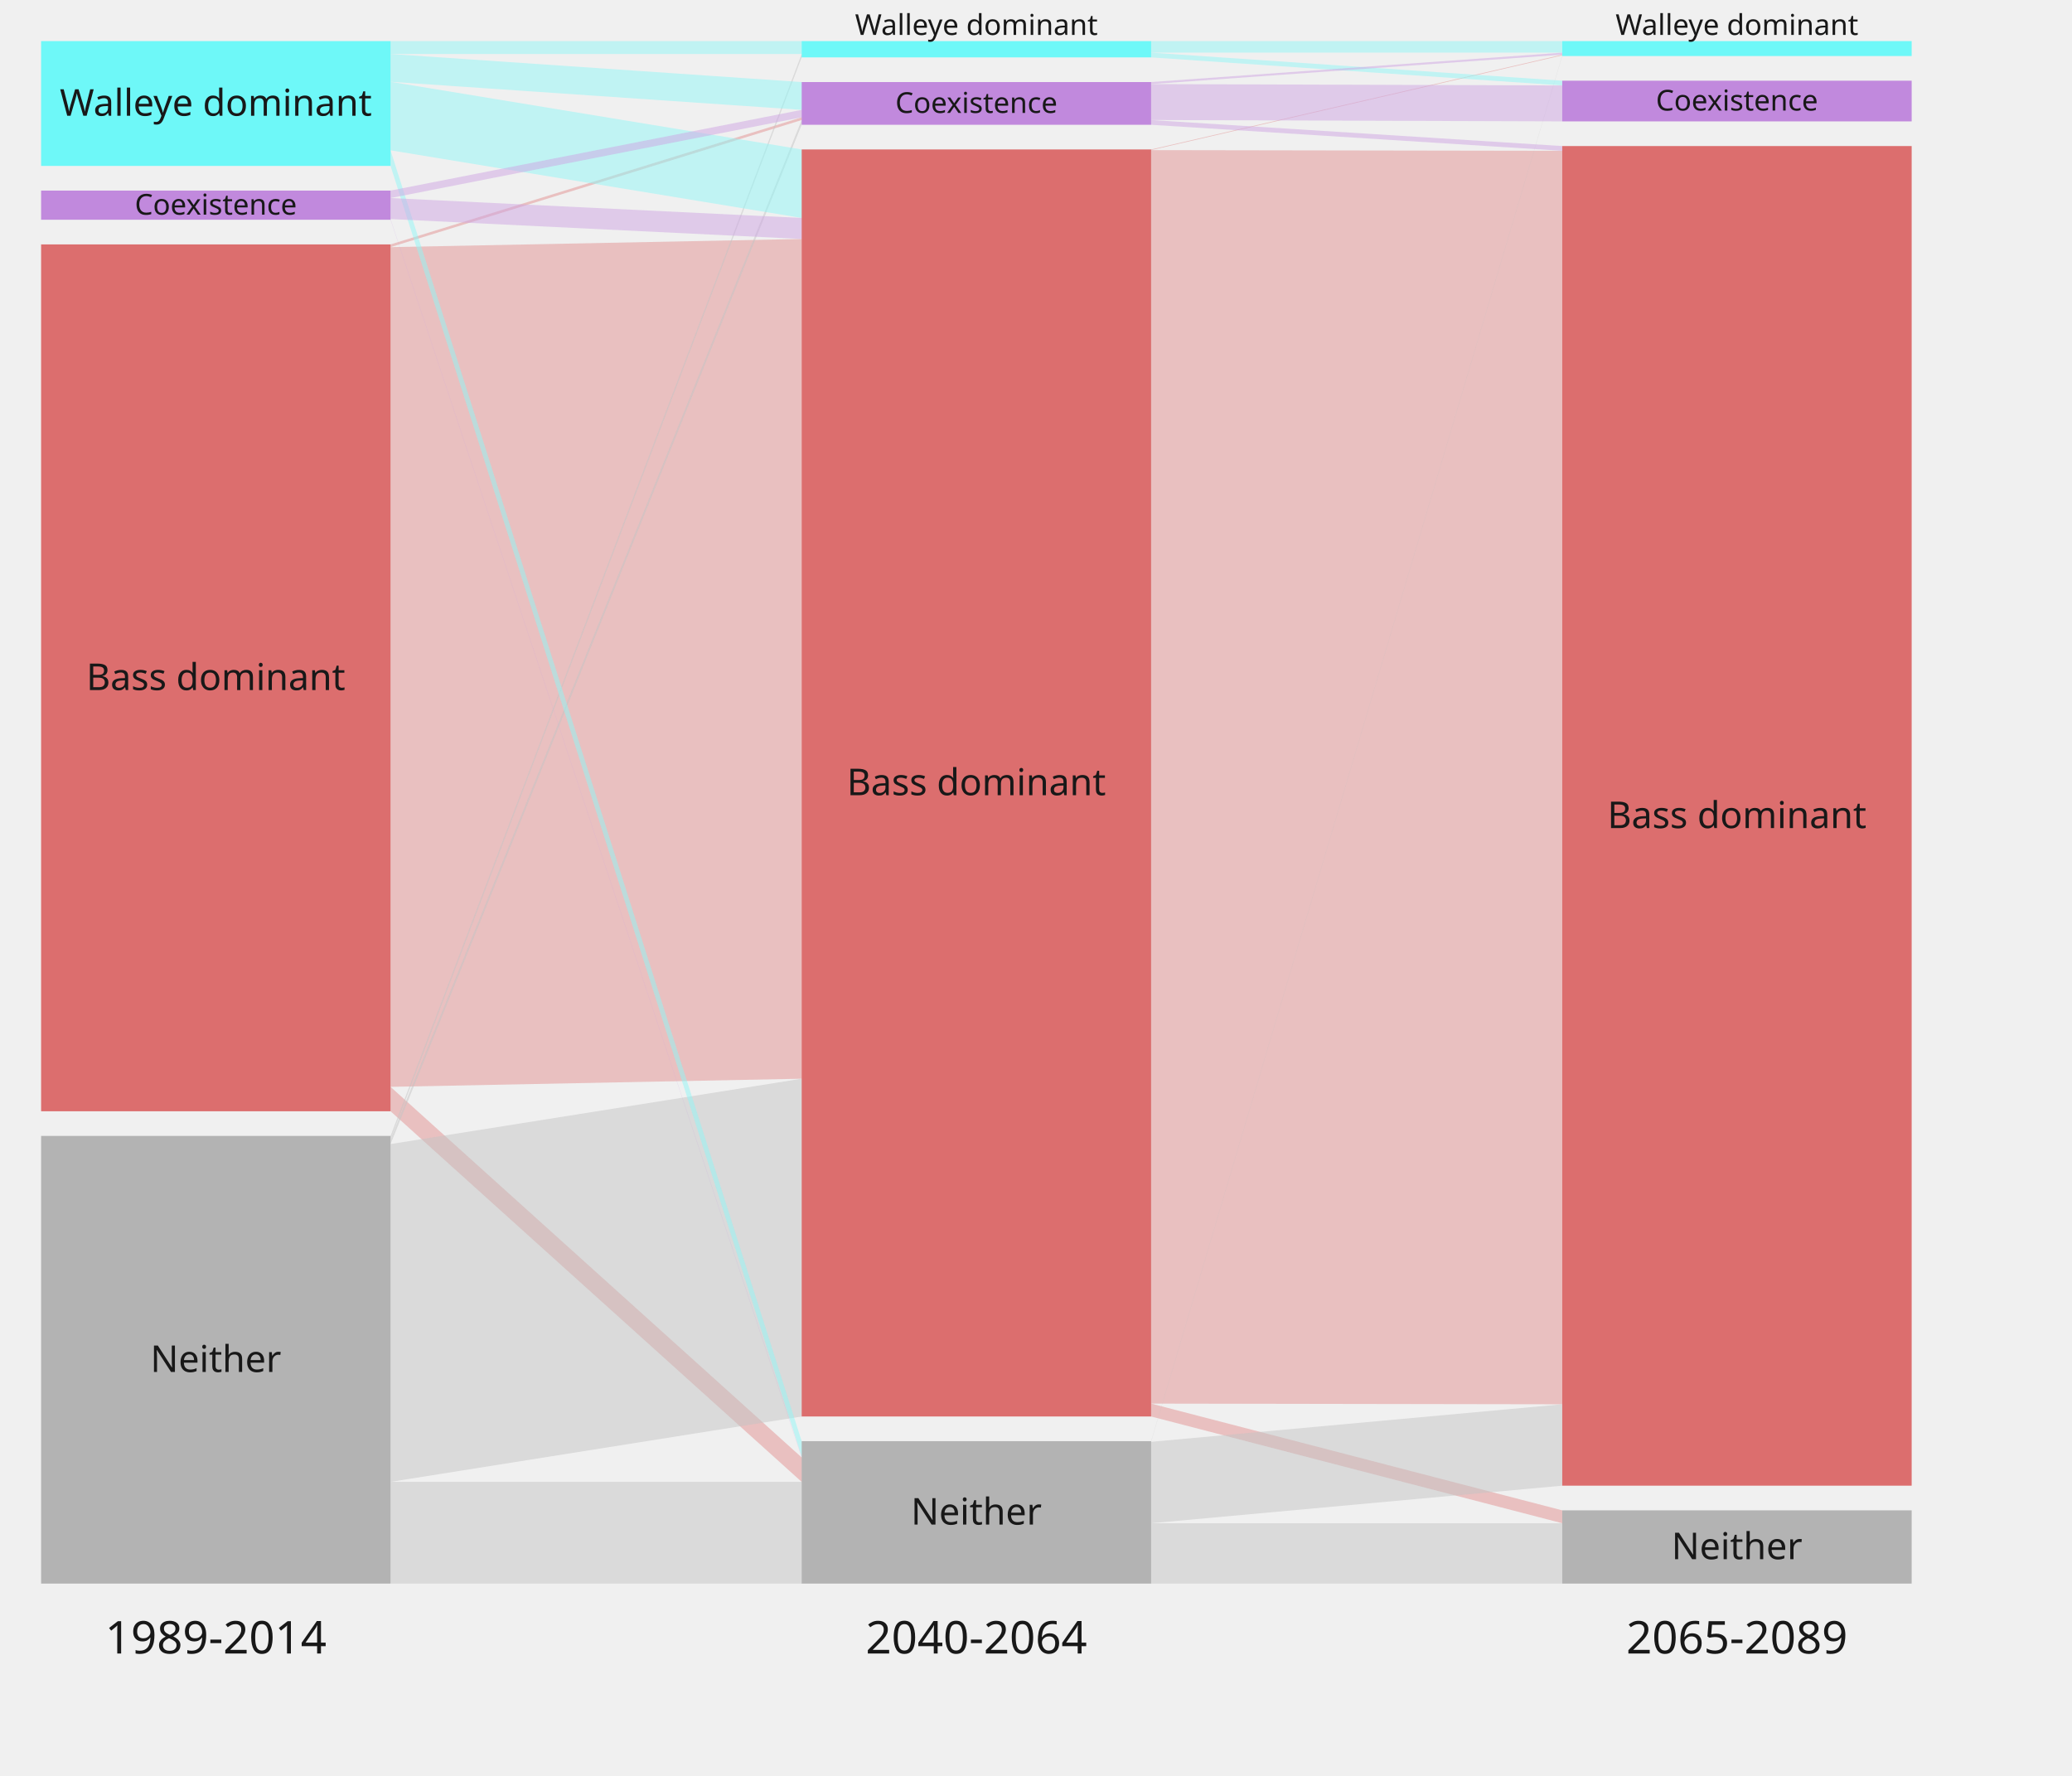
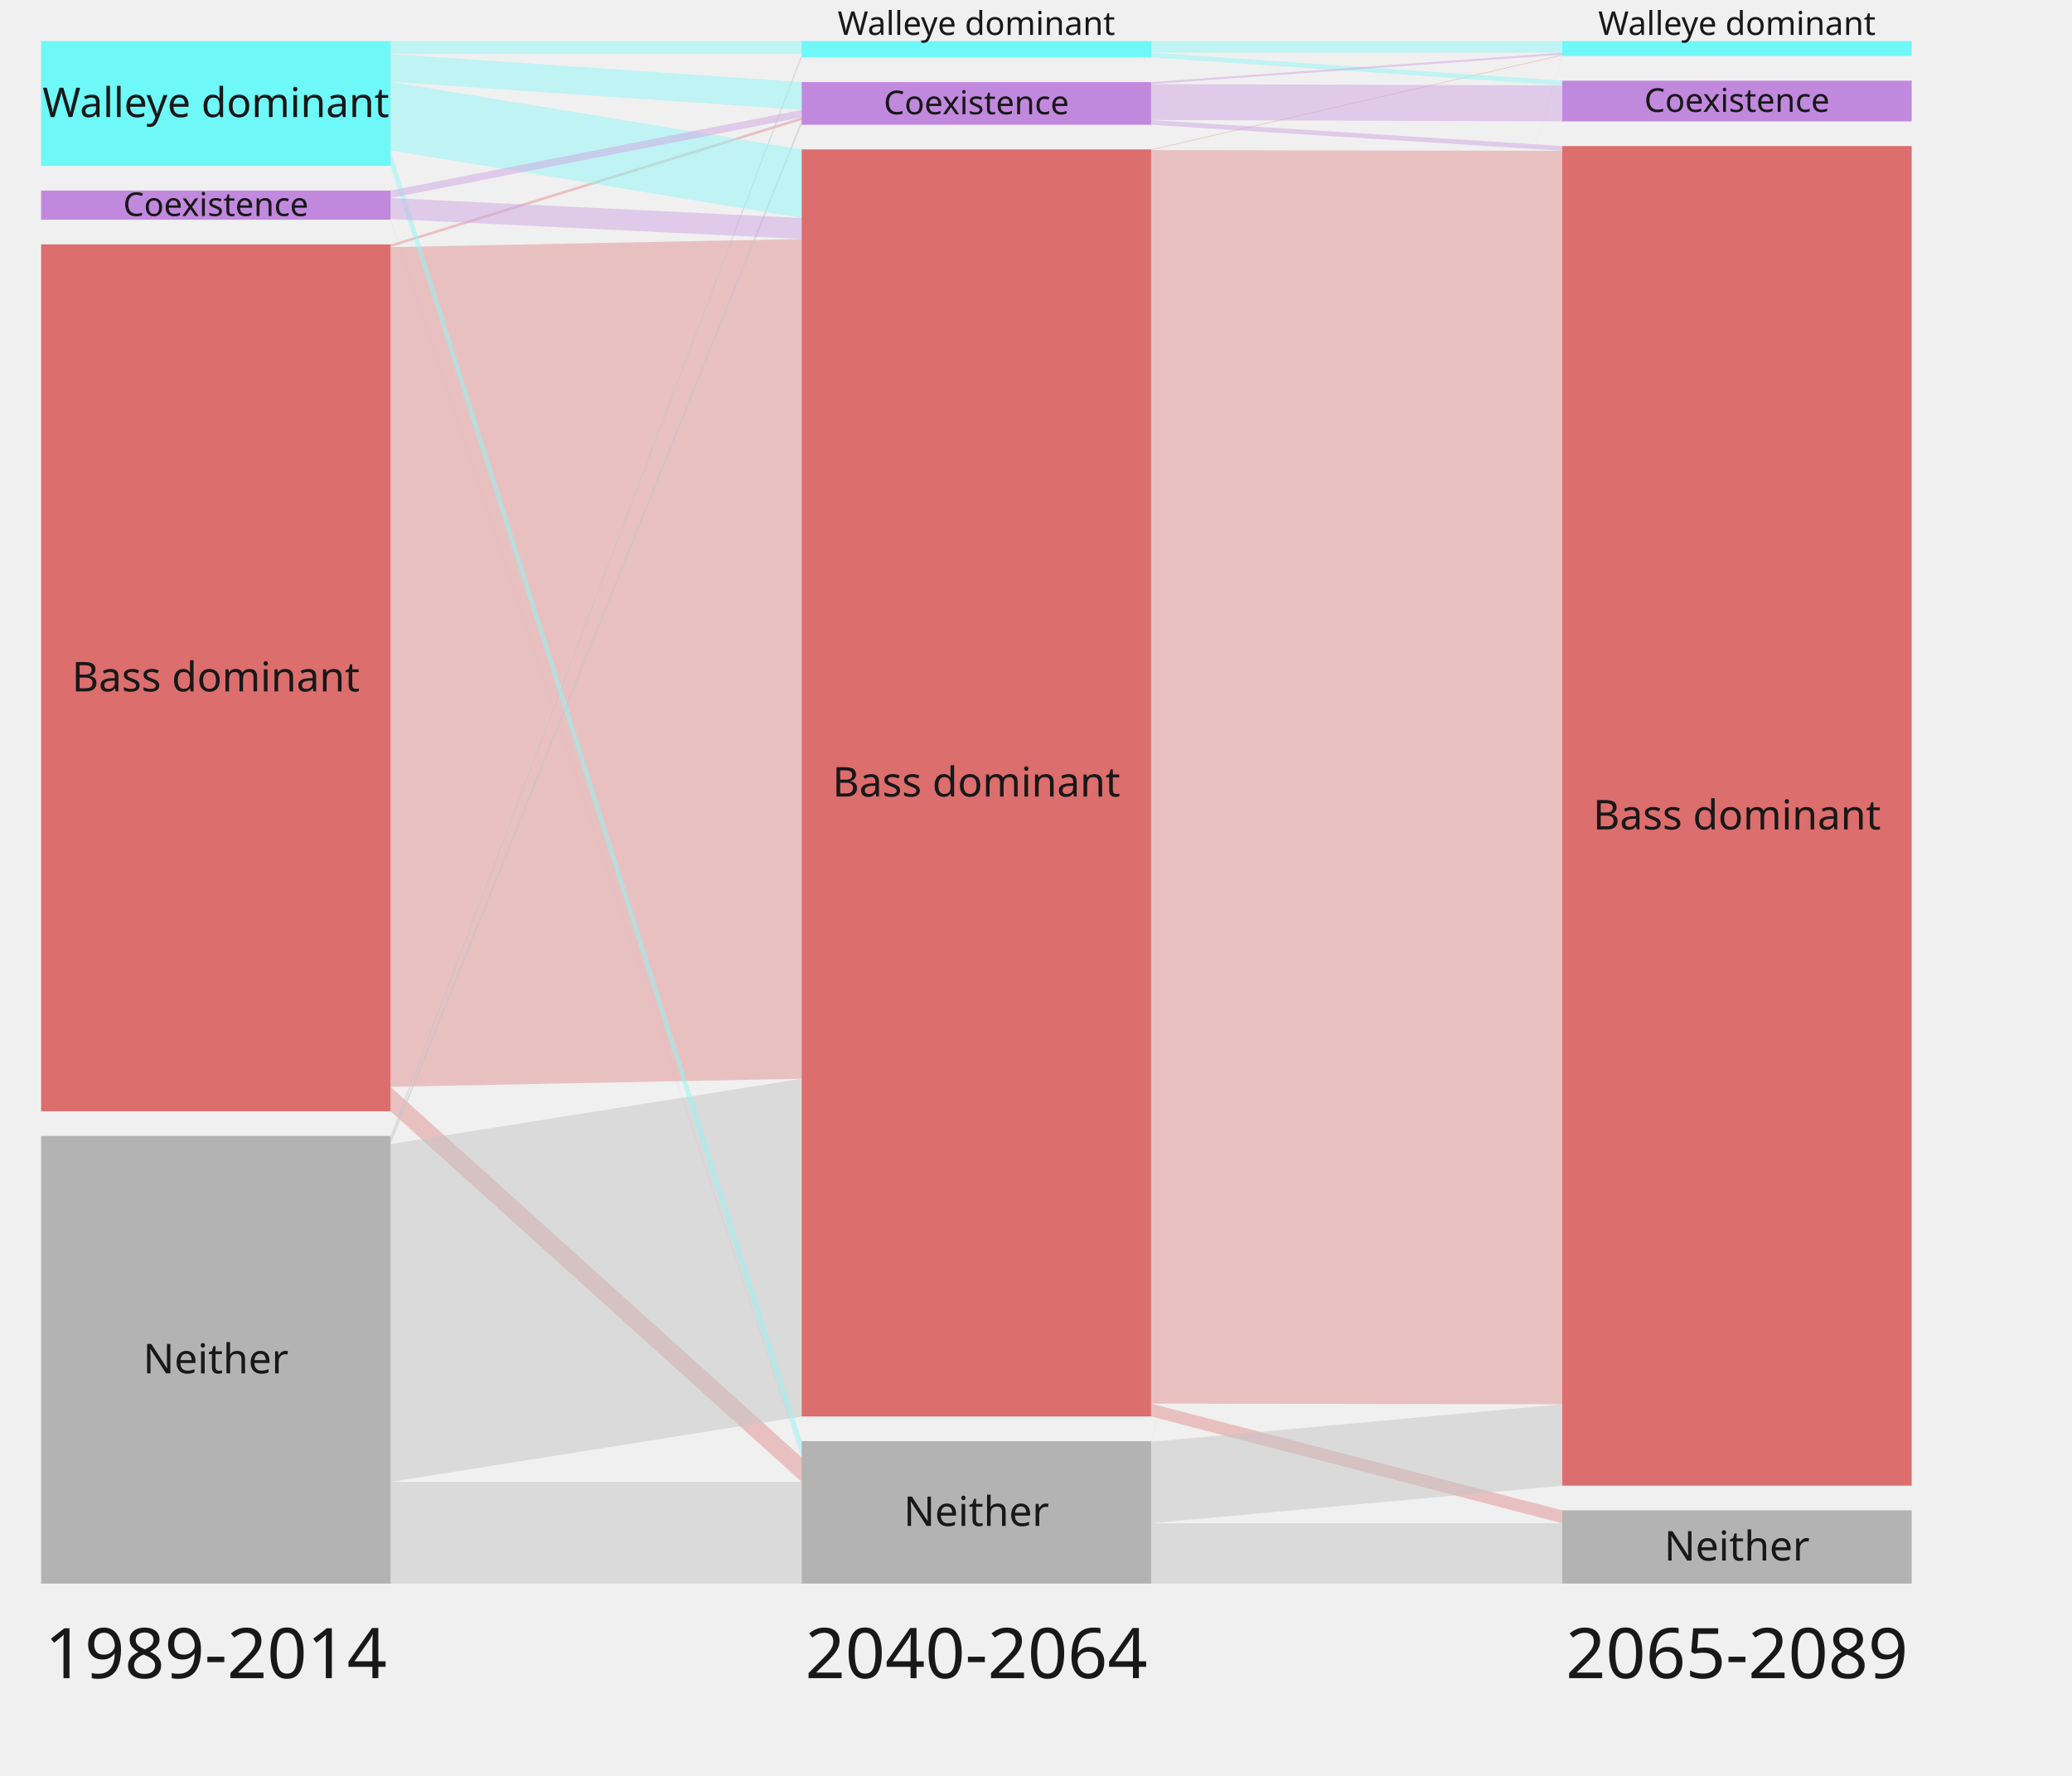
<svg xmlns="http://www.w3.org/2000/svg" version="1.1" preserveAspectRatio="xMinYMin meet" viewBox="0 0 1008 864">
  <style>
.hidden {
opacity:0;
}
path, .bin {
        -webkit-transition: 0.25s ease-in-out;
        -moz-transition: 0.25s ease-in-out;
        -o-transition: 0.25s ease-in-out;
        transition: 0.25s ease-in-out;
    }
  text {
- 		  font-size: 14px;
+ 		  font-size: 16px;
		  cursor: default;
		  font-family: Tahoma, Geneva, sans-serif;
          }
                  .big-text{
- font-size: 22px;
+ font-size: 34px;
                  }
.medium-text{
- font-size: 18px;
+ font-size: 20px;
                  }
                  </style>
  <g id="early" opacity="0.9" transform="translate(20,20)">
    <rect width="170" class="bin" height="60.72" y="0" fill="cyan" opacity="0.6" />
    <text class="medium-text" x="85" y="30.36" dy="0.33em" fill="black" stroke="none" text-anchor="middle">Walleye dominant</text>
    <rect width="170" class="bin" height="14.19" y="72.72" fill="#9932CD" opacity="0.6" />
    <text x="85" y="79.815" dy="0.33em" fill="black" stroke="none" text-anchor="middle">Coexistence</text>
    <rect width="170" class="bin" height="421.74" y="98.91" fill="#cc0000" opacity="0.6" />
    <text class="medium-text" x="85" y="309.78" dy="0.33em" fill="black" stroke="none" text-anchor="middle">Bass dominant</text>
    <rect width="170" class="bin" height="217.8" y="532.65" fill="grey" opacity="0.6" />
    <text class="medium-text" x="85" y="641.55" dy="0.33em" fill="black" stroke="none" text-anchor="middle">Neither</text>
    <text x="85" dy="1em" class="big-text" y="762.45" fill="black" stroke="none" text-anchor="middle">1989-2014</text>
  </g>
  <g id="mid" opacity="0.9" transform="translate(390,20)">
    <rect width="170" class="bin" height="7.92" y="0" fill="cyan" opacity="0.6" />
    <text x="85" y="0" dy="-3" fill="black" stroke="none" text-anchor="middle">Walleye dominant</text>
    <rect width="170" class="bin" height="20.79" y="19.92" fill="#9932CD" opacity="0.6" />
    <text x="85" y="30.315" dy="0.33em" fill="black" stroke="none" text-anchor="middle">Coexistence</text>
    <rect width="170" class="bin" height="616.44" y="52.71" fill="#cc0000" opacity="0.6" />
    <text class="medium-text" x="85" y="360.93" dy="0.33em" fill="black" stroke="none" text-anchor="middle">Bass dominant</text>
    <rect width="170" class="bin" height="69.3" y="681.15" fill="grey" opacity="0.6" />
    <text class="medium-text" x="85" y="715.8" dy="0.33em" fill="black" stroke="none" text-anchor="middle">Neither</text>
    <text x="85" dy="1em" class="big-text" y="762.45" fill="black" stroke="none" text-anchor="middle">2040-2064</text>
  </g>
  <g id="late" opacity="0.9" transform="translate(760,20)">
    <rect width="170" class="bin" height="7.26" y="0" fill="cyan" opacity="0.6" />
    <text x="85" y="0" dy="-3" fill="black" stroke="none" text-anchor="middle">Walleye dominant</text>
    <rect width="170" class="bin" height="19.8" y="19.26" fill="#9932CD" opacity="0.6" />
    <text x="85" y="29.16" dy="0.33em" fill="black" stroke="none" text-anchor="middle">Coexistence</text>
    <rect width="170" class="bin" height="651.75" y="51.06" fill="#cc0000" opacity="0.6" />
    <text class="medium-text" x="85" y="376.935" dy="0.33em" fill="black" stroke="none" text-anchor="middle">Bass dominant</text>
    <rect width="170" class="bin" height="35.64" y="714.81" fill="grey" opacity="0.6" />
    <text class="medium-text" x="85" y="732.63" dy="0.33em" fill="black" stroke="none" text-anchor="middle">Neither</text>
    <text x="85" dy="1em" class="big-text" y="762.45" fill="black" stroke="none" text-anchor="middle">2065-2089</text>
  </g>
  <g opacity="0.4" id="X1989.2014-arrow" transform="translate(20,20)">
    <path d="M170,98.91 L370,6.27 v-0 L170,98.91" fill="#cc0000" stroke="none" opacity="0.5" />
    <path d="M170,100.23 L370,38.4 v-1.32 L170,98.91" fill="#cc0000" stroke="none" opacity="0.5" />
    <path d="M170,508.77 L370,504.81 v-408.54 L170,100.23" fill="#cc0000" stroke="none" opacity="0.5" />
    <path d="M170,520.65 L370,700.95 v-11.88 L170,508.77" fill="#cc0000" stroke="none" opacity="0.5" />
    <path d="M170,534.3 L370,7.92 v-1.65 L170,532.65" fill="grey" stroke="none" opacity="0.5" />
    <path d="M170,536.61 L370,40.71 v-2.31 L170,534.3" fill="grey" stroke="none" opacity="0.5" />
    <path d="M170,700.95 L370,669.15 v-164.34 L170,536.61" fill="grey" stroke="none" opacity="0.5" />
    <path d="M170,750.45 L370,750.45 v-49.5 L170,700.95" fill="grey" stroke="none" opacity="0.5" />
    <path d="M170,6.27 L370,6.27 v-6.27 L170,0" fill="cyan" stroke="none" opacity="0.5" />
    <path d="M170,19.8 L370,33.45 v-13.53 L170,6.27" fill="cyan" stroke="none" opacity="0.5" />
    <path d="M170,53.13 L370,86.04 v-33.33 L170,19.8" fill="cyan" stroke="none" opacity="0.5" />
    <path d="M170,60.72 L370,688.74 v-7.59 L170,53.13" fill="cyan" stroke="none" opacity="0.5" />
    <path d="M170,72.72 L370,6.27 v-0 L170,72.72" fill="#9932CD" stroke="none" opacity="0.5" />
    <path d="M170,76.35 L370,37.08 v-3.63 L170,72.72" fill="#9932CD" stroke="none" opacity="0.5" />
    <path d="M170,86.58 L370,96.27 v-10.23 L170,76.35" fill="#9932CD" stroke="none" opacity="0.5" />
    <path d="M170,86.91 L370,689.07 v-0.33 L170,86.58" fill="#9932CD" stroke="none" opacity="0.5" />
  </g>
  <g opacity="0.4" id="X2040.2064-arrow" transform="translate(390,20)">
    <path d="M170,53.04 L370,6.93 v-0.33 L170,52.71" fill="#cc0000" stroke="none" opacity="0.5" />
    <path d="M170,53.04 L370,39.06 v-0 L170,53.04" fill="#cc0000" stroke="none" opacity="0.5" />
    <path d="M170,662.88 L370,663.21 v-609.84 L170,53.04" fill="#cc0000" stroke="none" opacity="0.5" />
    <path d="M170,669.15 L370,721.08 v-6.27 L170,662.88" fill="#cc0000" stroke="none" opacity="0.5" />
    <path d="M170,681.48 L370,7.26 v-0.33 L170,681.15" fill="grey" stroke="none" opacity="0.5" />
    <path d="M170,681.48 L370,39.06 v-0 L170,681.48" fill="grey" stroke="none" opacity="0.5" />
    <path d="M170,721.08 L370,702.81 v-39.6 L170,681.48" fill="grey" stroke="none" opacity="0.5" />
    <path d="M170,750.45 L370,750.45 v-29.37 L170,721.08" fill="grey" stroke="none" opacity="0.5" />
    <path d="M170,5.61 L370,5.61 v-5.61 L170,0" fill="cyan" stroke="none" opacity="0.5" />
    <path d="M170,7.92 L370,21.57 v-2.31 L170,5.61" fill="cyan" stroke="none" opacity="0.5" />
    <path d="M170,7.92 L370,51.06 v-0 L170,7.92" fill="cyan" stroke="none" opacity="0.5" />
    <path d="M170,7.92 L370,714.81 v-0 L170,7.92" fill="cyan" stroke="none" opacity="0.5" />
    <path d="M170,20.91 L370,6.6 v-0.99 L170,19.92" fill="#9932CD" stroke="none" opacity="0.5" />
    <path d="M170,38.4 L370,39.06 v-17.49 L170,20.91" fill="#9932CD" stroke="none" opacity="0.5" />
    <path d="M170,40.71 L370,53.37 v-2.31 L170,38.4" fill="#9932CD" stroke="none" opacity="0.5" />
    <path d="M170,40.71 L370,714.81 v-0 L170,40.71" fill="#9932CD" stroke="none" opacity="0.5" />
  </g>
-   <rect id="tooltip_bg" rx="2.5" ry="2.5" width="55" height="20" fill="white" stroke-width="0.5" stroke="#696969" class="hidden" />
+   <rect id="tooltip_bg" rx="2.5" ry="2.5" width="55" height="22" fill="white" stroke-width="0.5" stroke="#696969" class="hidden" />
  <text id="tooltip" dy="-5" stroke="none" fill="#000000" text-anchor="begin" class="sub-label"> </text>
</svg>
